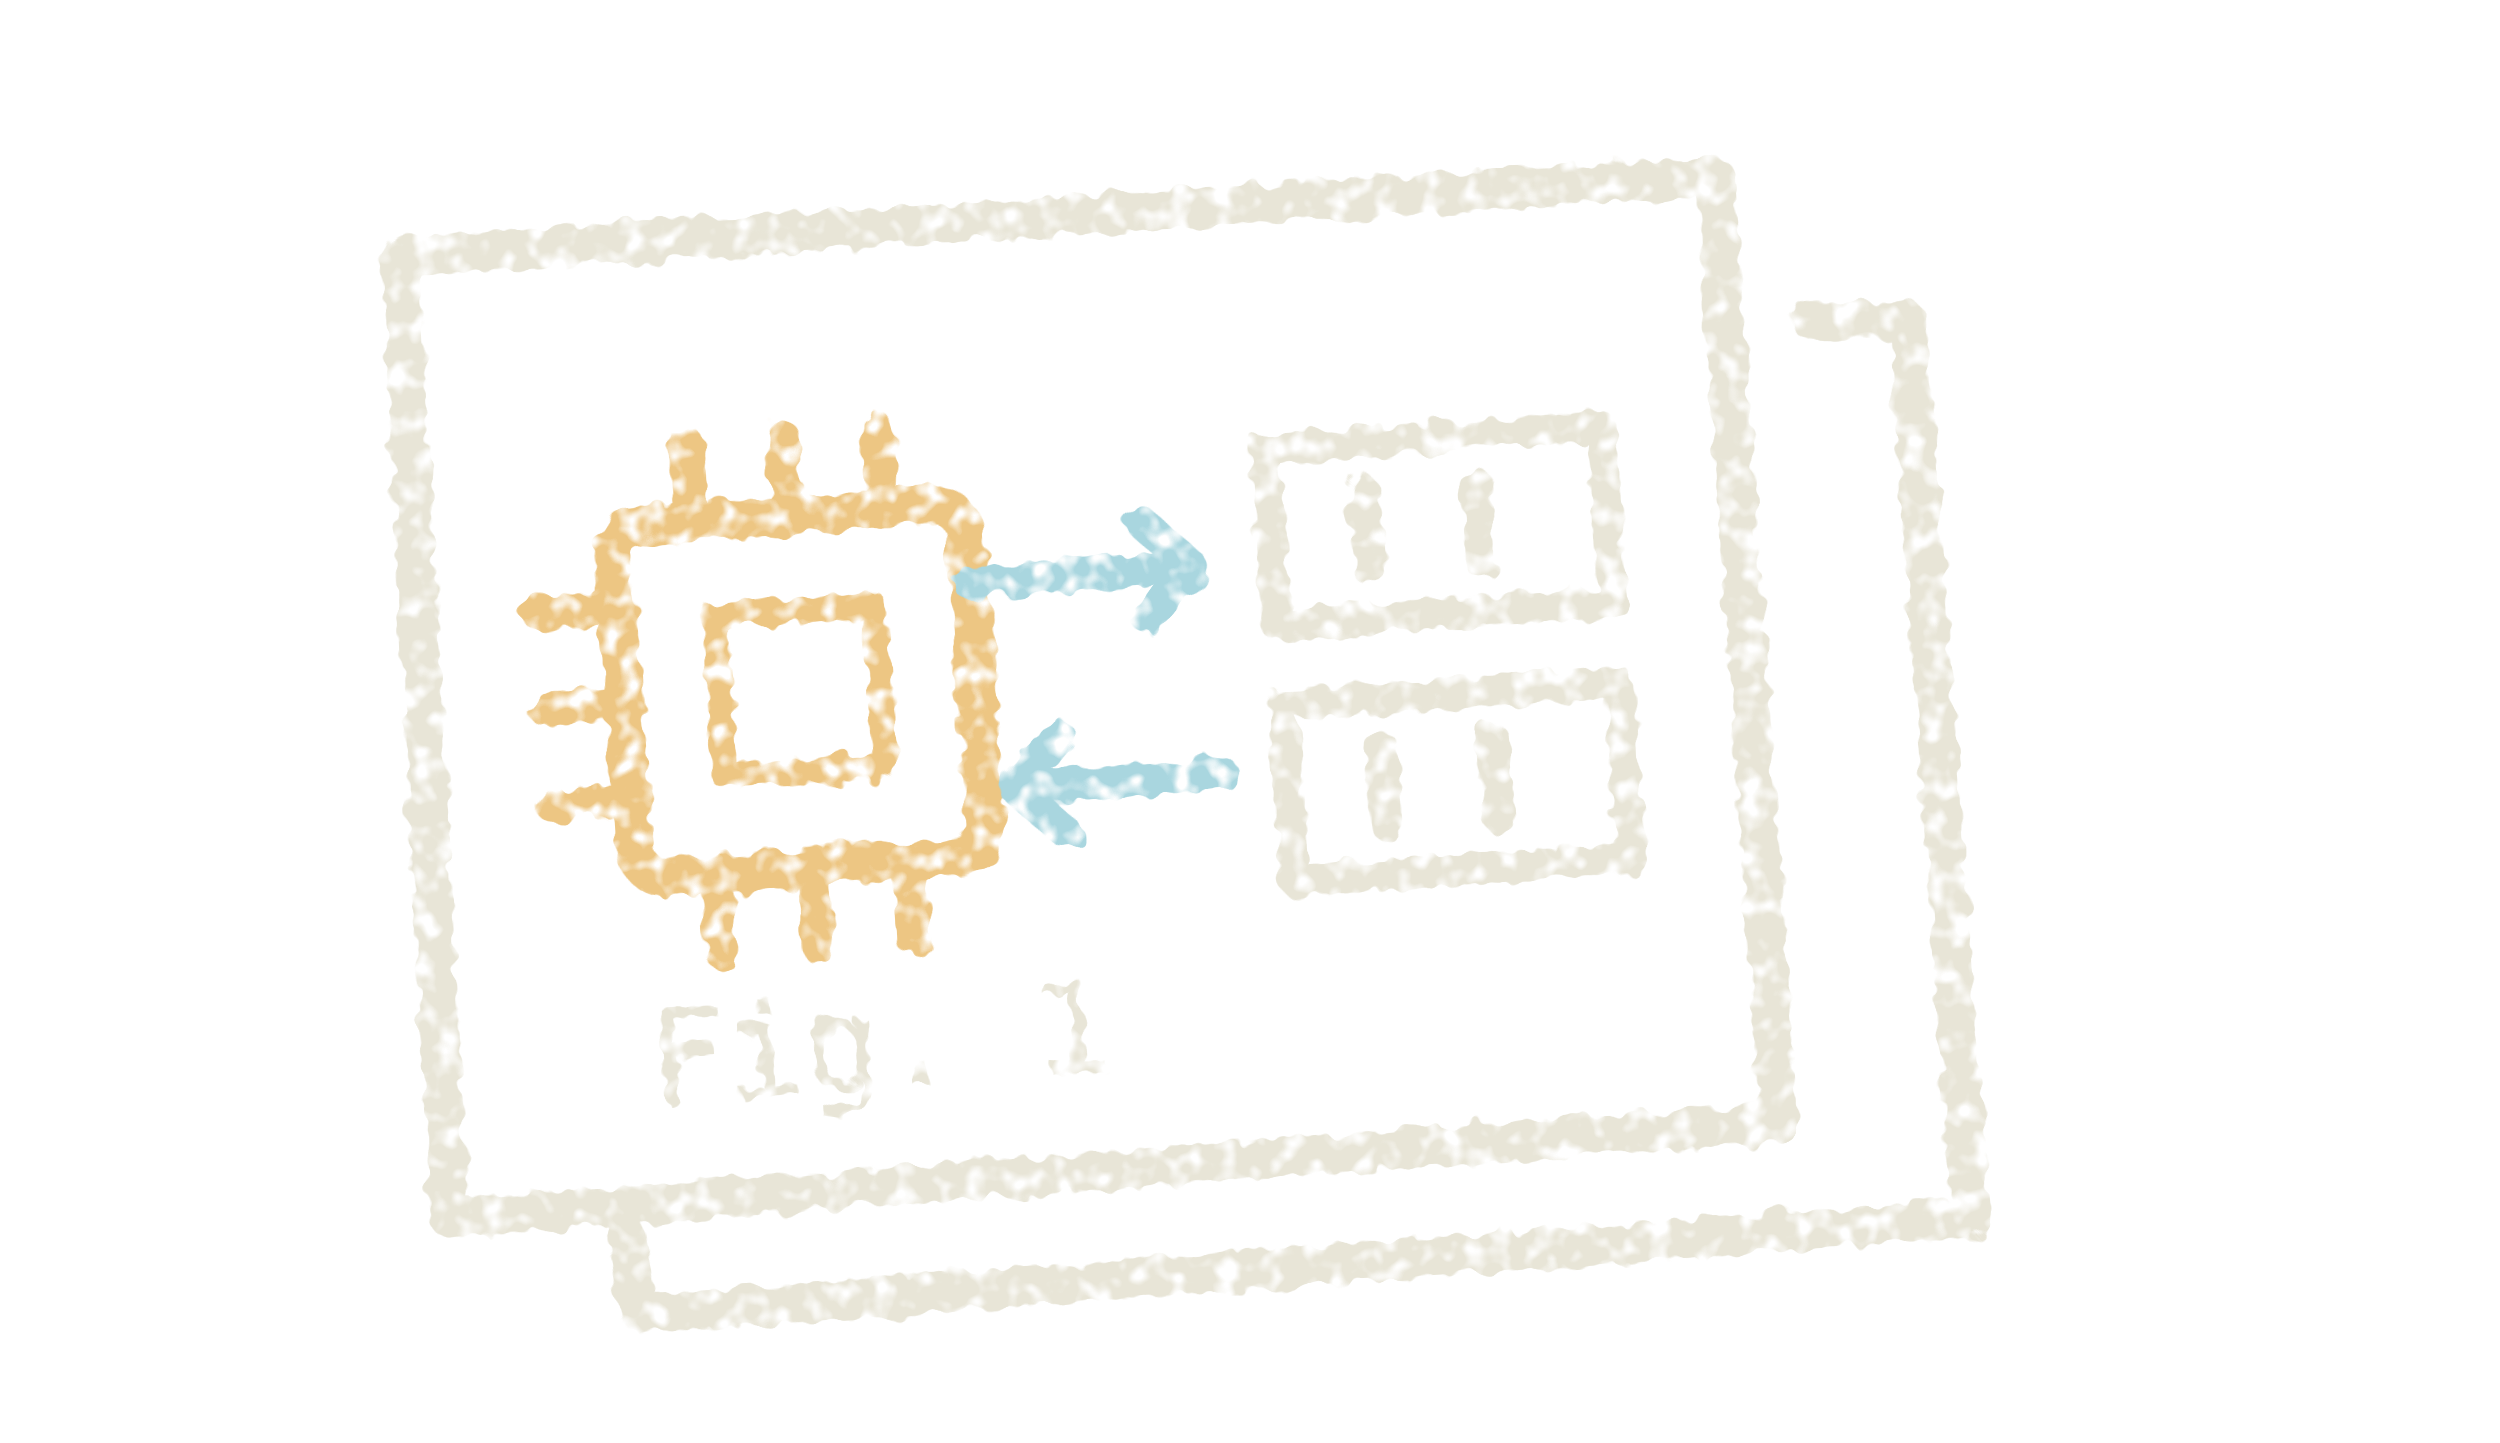
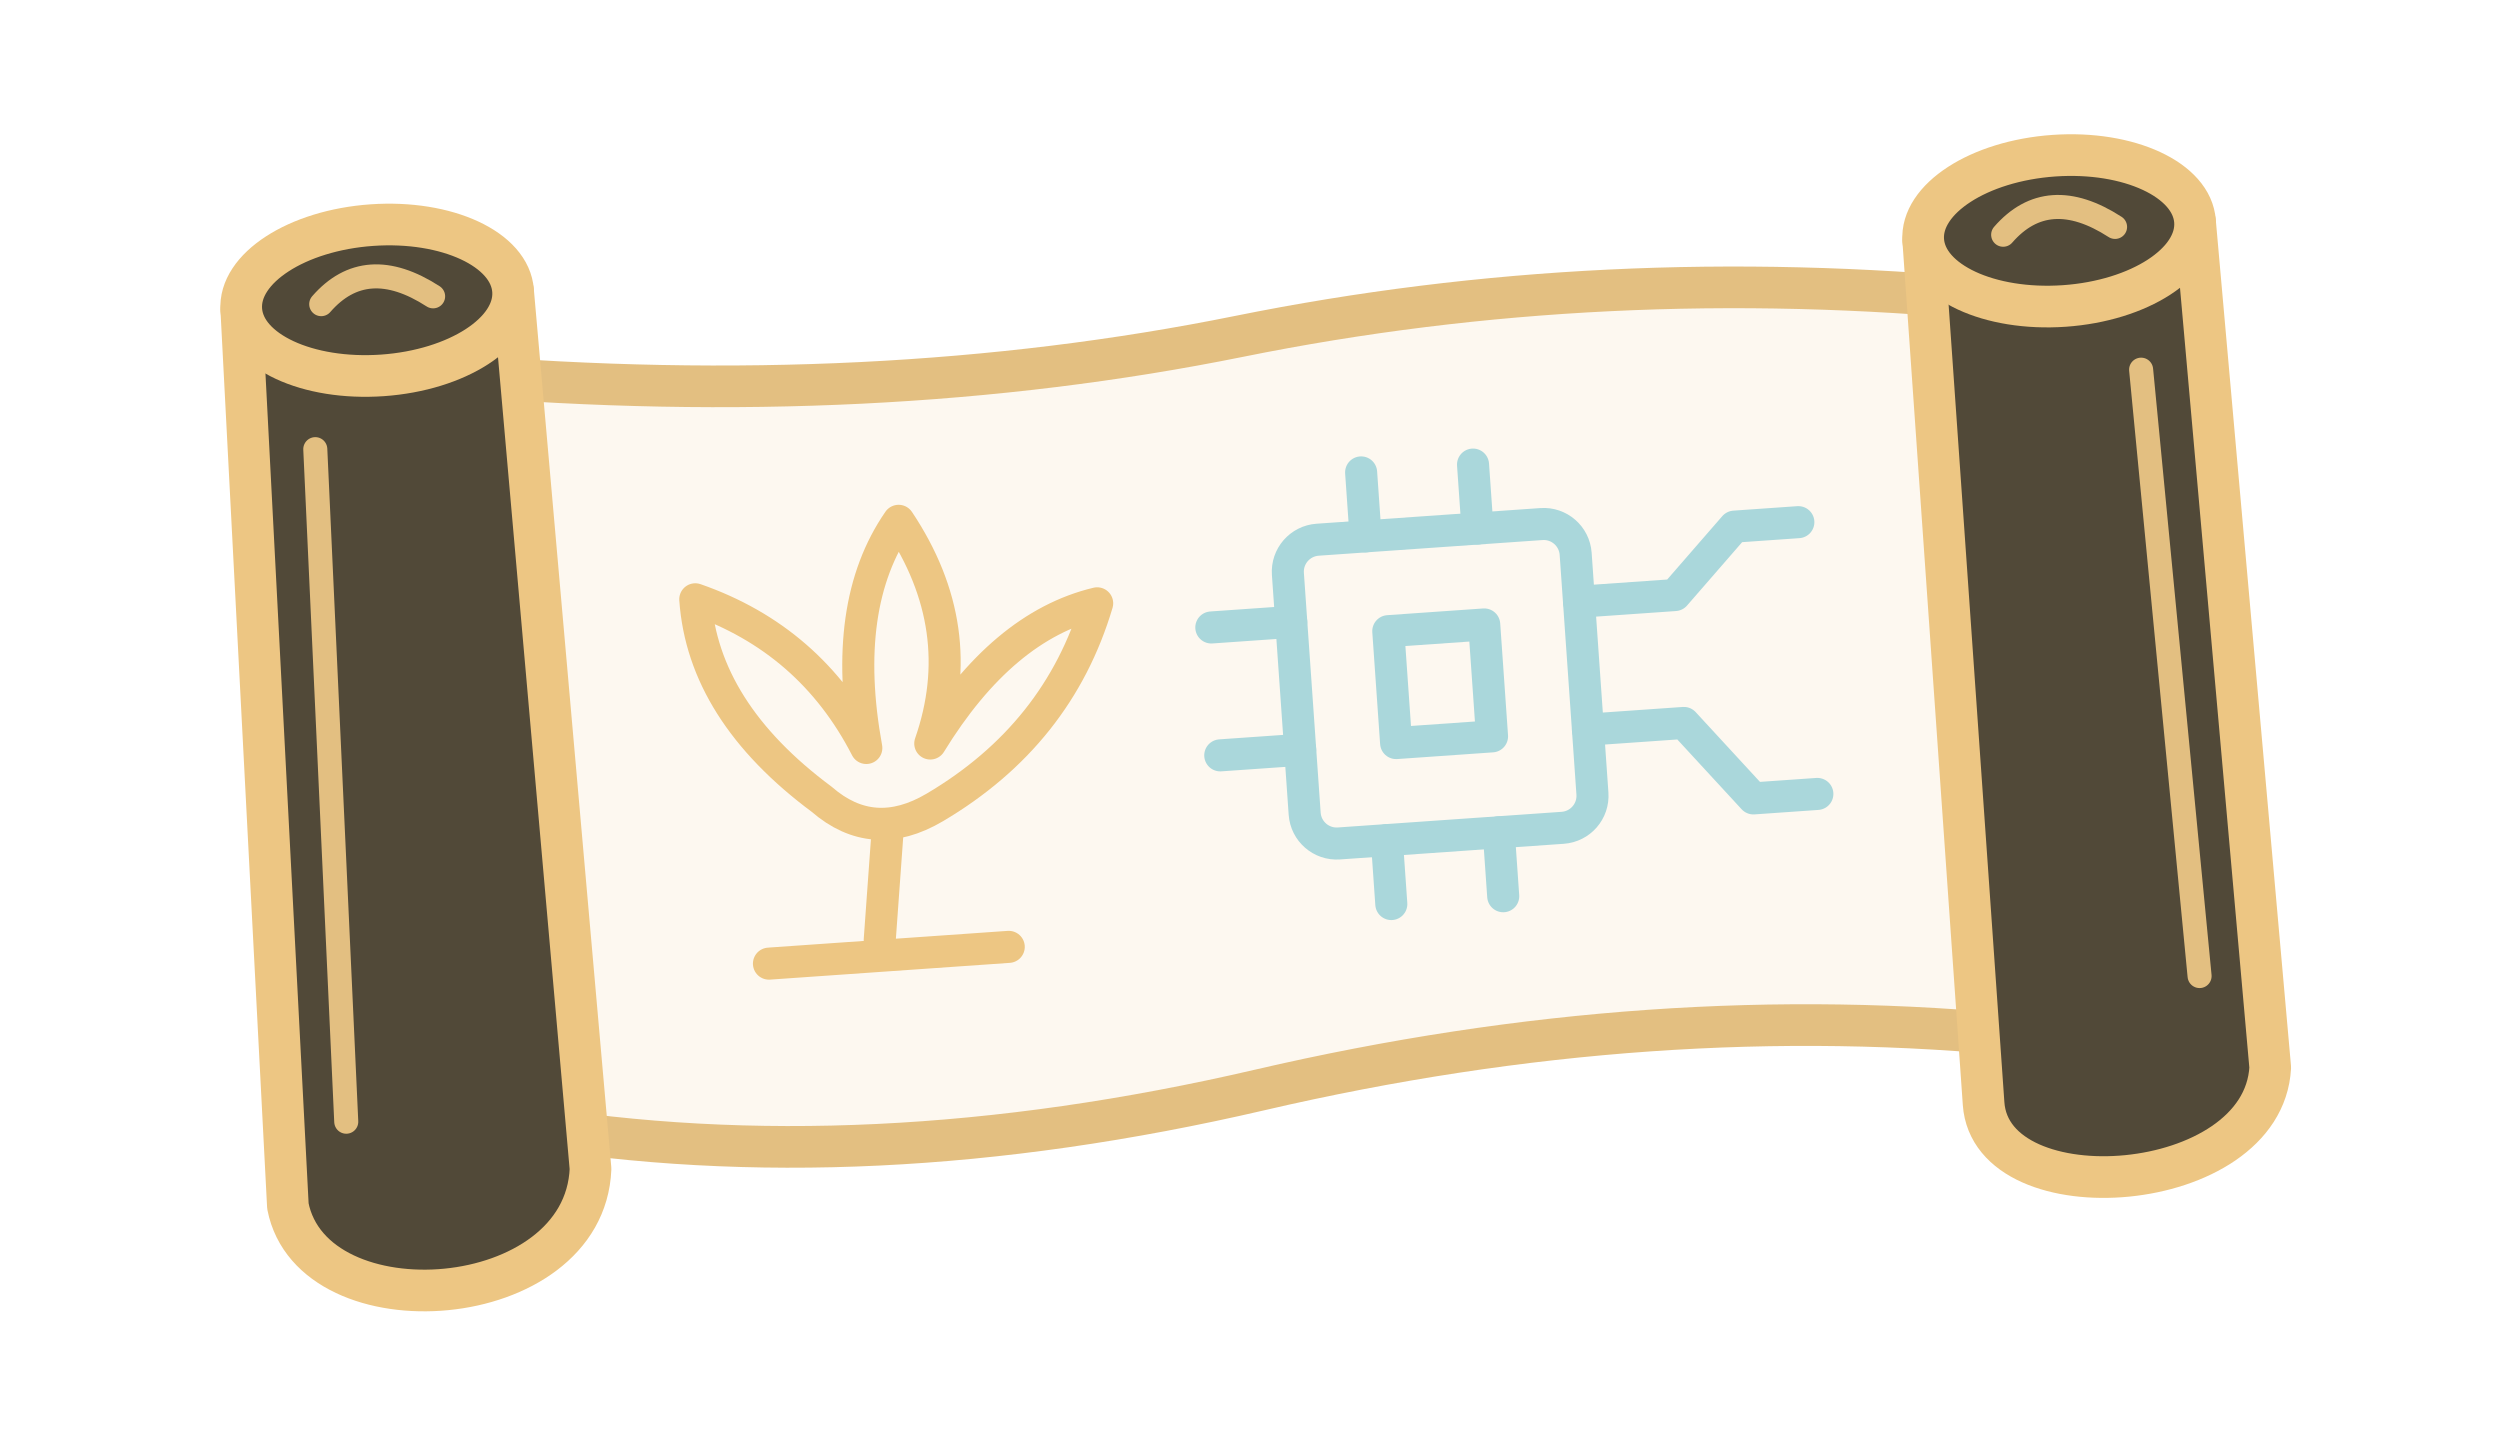
<svg xmlns="http://www.w3.org/2000/svg" viewBox="0 0 156 90" fill="none" stroke-linecap="round" stroke-linejoin="round">
-   <defs>
-     <filter id="grain" x="-4%" y="-5%" width="108%" height="110%" color-interpolation-filters="sRGB">
-       <feTurbulence type="fractalNoise" baseFrequency=".7" numOctaves="2" seed="17" result="dust" />
-       <feDisplacementMap in="SourceGraphic" in2="dust" scale="1.3" result="line" />
-       <feColorMatrix in="dust" type="matrix" values="0 0 0 0 0  0 0 0 0 0  0 0 0 0 0  4 0 0 0 -1.02" result="speckle" />
-       <feComposite in="line" in2="speckle" operator="in" />
-     </filter>
-   </defs>
-   <g filter="url(#grain)">
-     <path d="M25 16 L107 11 111 70 28 76 Z M113 20 l6 0 4 56 -83 6 -1 -5" stroke="#e8e5d7" stroke-width="2.4" />
-     <g transform="rotate(-4 66 44)">
-       <rect x="39" y="31" width="22" height="22" rx="2" stroke="#edc683" stroke-width="2.4" />
-       <rect x="45" y="37" width="10" height="10" stroke="#edc683" stroke-width="1.6" />
-       <path d="M44 26 v5 m6 -5 v5 m6 -5 v5 M44 53 v5 m6 -5 v5 m6 -5 v5 M34 36 h5 m-5 6 h5 m-5 6 h5" stroke="#edc683" stroke-width="2" />
-       <path d="M61 36 h14 l-3 -3 m3 3 -3 3 M76 49 H63 l3 -3 m-3 3 3 3" stroke="#a9d6df" stroke-width="2" />
-       <path d="M80 29 h21 v11 H80 z M80 45 h21 v11 H80 z M86 32 v5 m7 -5 v5 M86 48 v5 m7 -5 v5" stroke="#e8e5d7" stroke-width="1.9" />
-       <text x="39" y="67" fill="#e8e5d7" font-family="monospace" font-size="8">Fig. 1</text>
+   <g transform="rotate(-4 78 45)">
+     <path d="M30 20 Q56 24 79 21 T126 22 L125 68 Q102 64 77 68 T31 67 Z" fill="#edc683" fill-opacity=".12" stroke="#e3bf81" stroke-width="2.6" />
+     <g stroke="#edc683" stroke-width="2.6" fill="#514938">
+       <path d="M17 15 Q24 9 34 15 L35 70 C34 79 17 79 16 71 Z" />
+       <path d="M122 18 Q130 12 139 18 L140 71 C139 79 122 79 122 72 Z" />
+       <ellipse cx="25.5" cy="15" rx="8.5" ry="4.7" />
+       <ellipse cx="130.5" cy="18" rx="8.5" ry="4.7" />
+     </g>
+     <path d="M22 15 q3 -3 7 0 M127 18 q3 -3 7 0 M21 24 l-1 42 M135 27 l1 38" stroke="#e3bf81" stroke-width="1.5" />
+     <g stroke="#edc683" stroke-width="2">
+       <path d="M51 48 Q44 42 44 35 Q51 38 54 45 Q53 36 57 31 Q61 38 58 45 Q63 38 69 37 Q66 45 58 49 Q54 51 51 48 Z" />
+       <path d="M55 50 l-1 7 M47 58 h15" />
+     </g>
+     <g stroke="#aad7db" stroke-width="2">
+       <rect x="81" y="34" width="18" height="19" rx="2" />
+       <path d="M86 34 v-4 m7 4 v-4 M86 53 v4 m7 -4 v4 M81 39 h-5 m5 8 h-5 M99 39 h6 l4 -4 h4 M99 47 h6 l4 5 h4" />
+       <path d="M87 40 h6 v7 h-6 Z" />
    </g>
  </g>
</svg>
